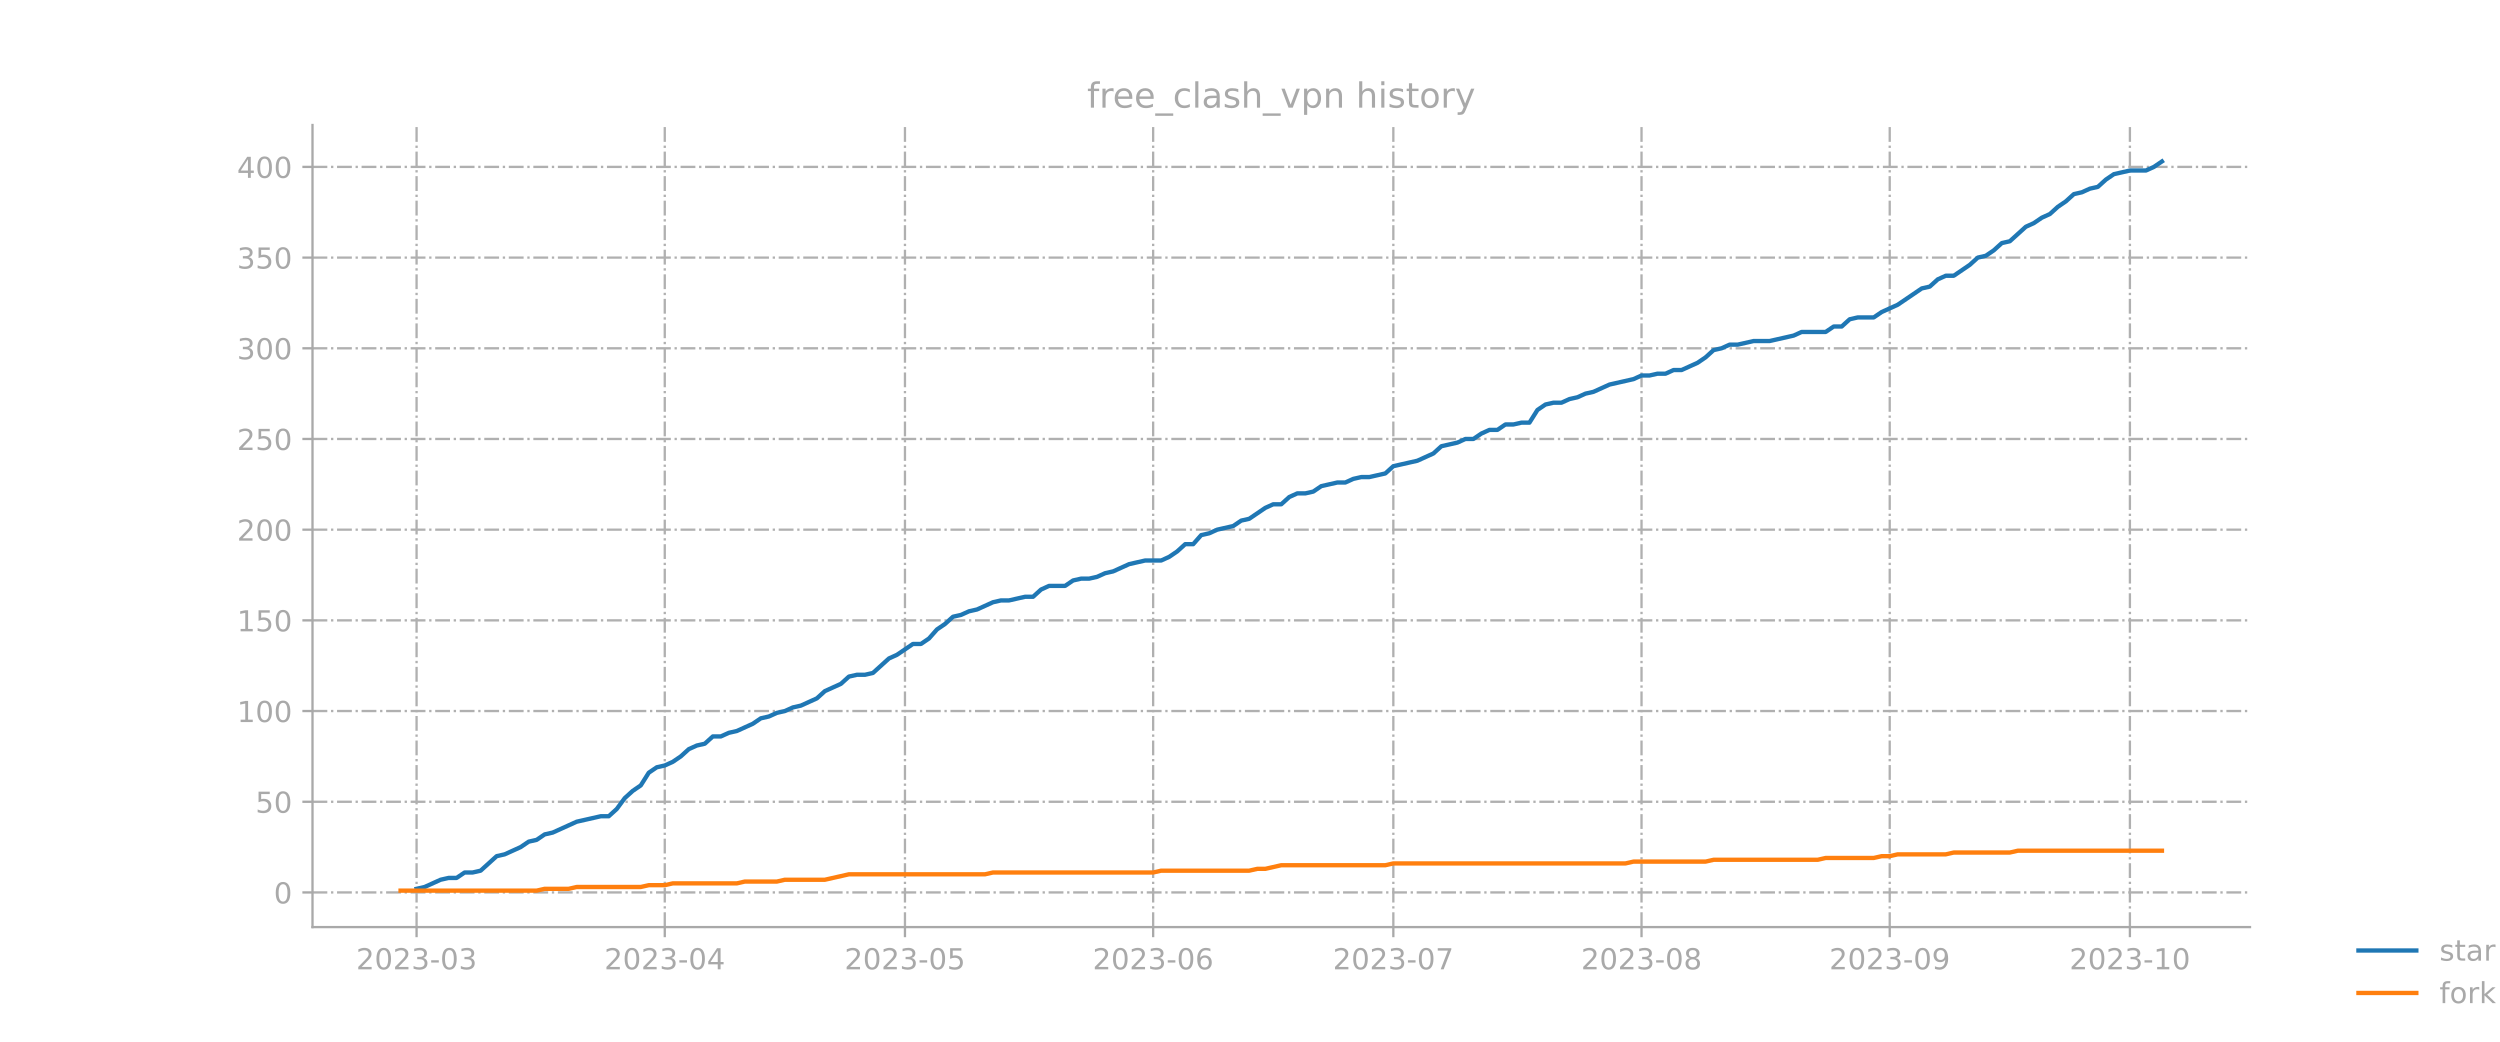
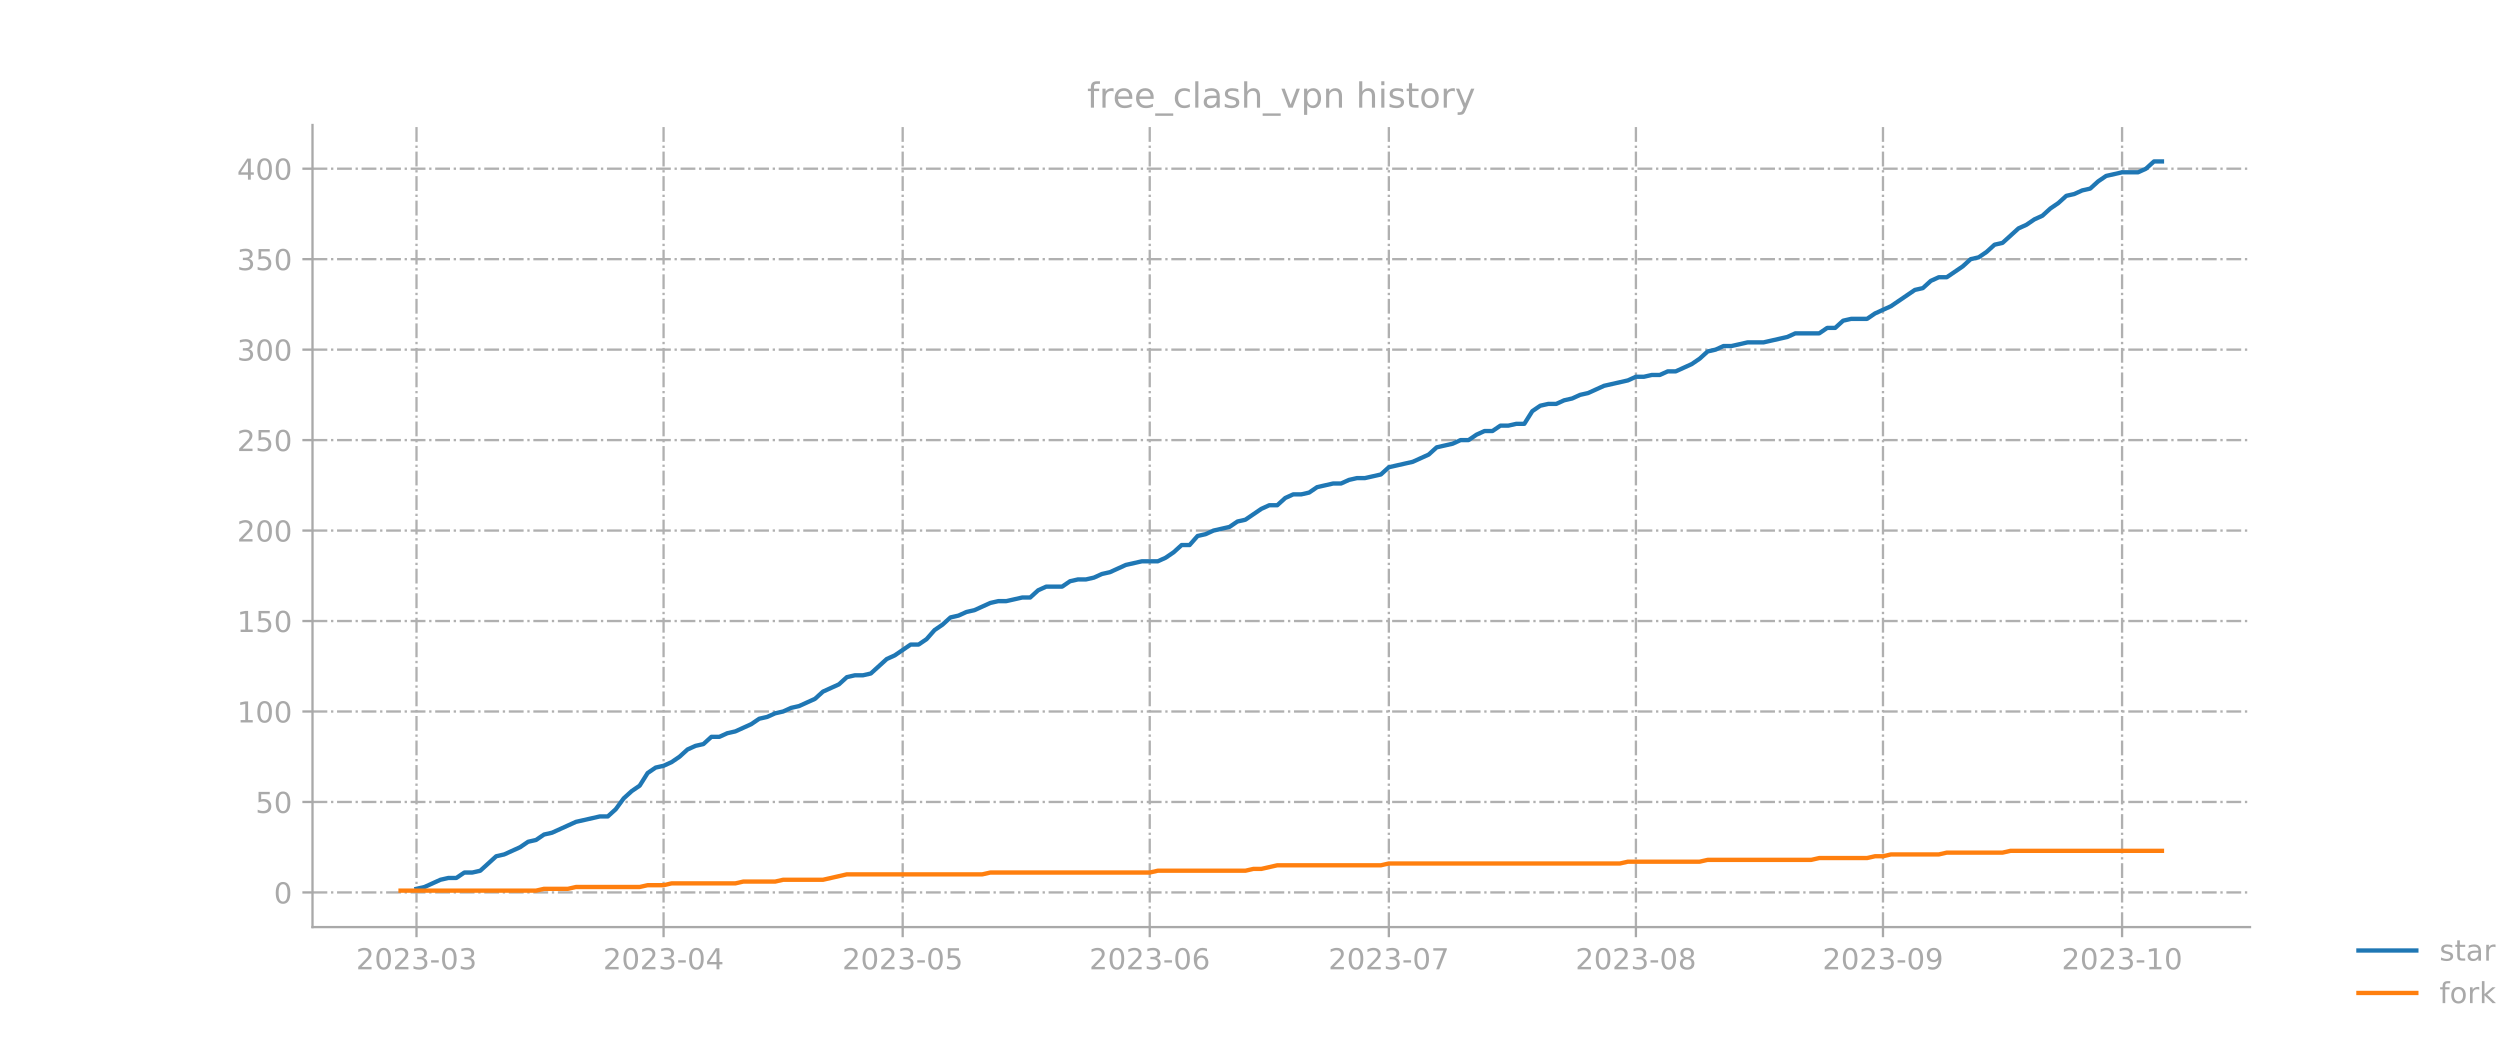
<svg xmlns="http://www.w3.org/2000/svg" xmlns:xlink="http://www.w3.org/1999/xlink" width="864pt" height="360pt" viewBox="0 0 864 360" version="1.1">
  <defs>
    <style type="text/css">*{stroke-linejoin: round; stroke-linecap: butt}</style>
  </defs>
  <g id="figure_1">
    <g id="patch_1">
      <path d="M 0 360  L 864 360  L 864 0  L 0 0  L 0 360  z " style="fill: none; opacity: 0" />
    </g>
    <g id="axes_1">
      <g id="patch_2">
        <path d="M 108 320.4  L 777.6 320.4  L 777.6 43.2  L 108 43.2  L 108 320.4  z " style="fill: none; opacity: 0" />
      </g>
      <g id="matplotlib.axis_1">
        <g id="xtick_1">
          <g id="line2d_1">
-             <path d="M 143.97 320.4  L 143.97 43.2  " clip-path="url(#p28485746d0)" style="fill: none; stroke-dasharray: 5.12,1.28,0.8,1.28; stroke-dashoffset: 0; stroke: #b0b0b0; stroke-width: 0.8" />
+             <path d="M 143.945 320.4  L 143.945 43.2  " clip-path="url(#p0813e26041)" style="fill: none; stroke-dasharray: 5.12,1.28,0.8,1.28; stroke-dashoffset: 0; stroke: #b0b0b0; stroke-width: 0.8" />
          </g>
          <g id="line2d_2">
            <defs>
-               <path id="m69298d1365" d="M 0 0  L 0 3.5  " style="stroke: #a9a9a9; stroke-width: 0.8" />
+               <path id="m61a47926e4" d="M 0 0  L 0 3.5  " style="stroke: #a9a9a9; stroke-width: 0.8" />
            </defs>
            <g>
-               <use xlink:href="#m69298d1365" x="143.97" y="320.4" style="fill: #a9a9a9; stroke: #a9a9a9; stroke-width: 0.8" />
+               <use xlink:href="#m61a47926e4" x="143.945" y="320.4" style="fill: #a9a9a9; stroke: #a9a9a9; stroke-width: 0.8" />
            </g>
          </g>
          <g id="text_1">
-             <g style="fill: #a9a9a9" transform="translate(123.0788 334.9984) scale(0.1 -0.1)">
+             <g style="fill: #a9a9a9" transform="translate(123.0538 334.9984) scale(0.1 -0.1)">
              <defs>
                <path id="DejaVuSans-32" d="M 1228 531  L 3431 531  L 3431 0  L 469 0  L 469 531  Q 828 903 1448 1529  Q 2069 2156 2228 2338  Q 2531 2678 2651 2914  Q 2772 3150 2772 3378  Q 2772 3750 2511 3984  Q 2250 4219 1831 4219  Q 1534 4219 1204 4116  Q 875 4013 500 3803  L 500 4441  Q 881 4594 1212 4672  Q 1544 4750 1819 4750  Q 2544 4750 2975 4387  Q 3406 4025 3406 3419  Q 3406 3131 3298 2873  Q 3191 2616 2906 2266  Q 2828 2175 2409 1742  Q 1991 1309 1228 531  z " transform="scale(0.015625)" />
                <path id="DejaVuSans-30" d="M 2034 4250  Q 1547 4250 1301 3770  Q 1056 3291 1056 2328  Q 1056 1369 1301 889  Q 1547 409 2034 409  Q 2525 409 2770 889  Q 3016 1369 3016 2328  Q 3016 3291 2770 3770  Q 2525 4250 2034 4250  z M 2034 4750  Q 2819 4750 3233 4129  Q 3647 3509 3647 2328  Q 3647 1150 3233 529  Q 2819 -91 2034 -91  Q 1250 -91 836 529  Q 422 1150 422 2328  Q 422 3509 836 4129  Q 1250 4750 2034 4750  z " transform="scale(0.015625)" />
                <path id="DejaVuSans-33" d="M 2597 2516  Q 3050 2419 3304 2112  Q 3559 1806 3559 1356  Q 3559 666 3084 287  Q 2609 -91 1734 -91  Q 1441 -91 1130 -33  Q 819 25 488 141  L 488 750  Q 750 597 1062 519  Q 1375 441 1716 441  Q 2309 441 2620 675  Q 2931 909 2931 1356  Q 2931 1769 2642 2001  Q 2353 2234 1838 2234  L 1294 2234  L 1294 2753  L 1863 2753  Q 2328 2753 2575 2939  Q 2822 3125 2822 3475  Q 2822 3834 2567 4026  Q 2313 4219 1838 4219  Q 1578 4219 1281 4162  Q 984 4106 628 3988  L 628 4550  Q 988 4650 1302 4700  Q 1616 4750 1894 4750  Q 2613 4750 3031 4423  Q 3450 4097 3450 3541  Q 3450 3153 3228 2886  Q 3006 2619 2597 2516  z " transform="scale(0.015625)" />
                <path id="DejaVuSans-2d" d="M 313 2009  L 1997 2009  L 1997 1497  L 313 1497  L 313 2009  z " transform="scale(0.015625)" />
              </defs>
              <use xlink:href="#DejaVuSans-32" />
              <use xlink:href="#DejaVuSans-30" x="63.623" />
              <use xlink:href="#DejaVuSans-32" x="127.246" />
              <use xlink:href="#DejaVuSans-33" x="190.869" />
              <use xlink:href="#DejaVuSans-2d" x="254.492" />
              <use xlink:href="#DejaVuSans-30" x="290.576" />
              <use xlink:href="#DejaVuSans-33" x="354.199" />
            </g>
          </g>
        </g>
        <g id="xtick_2">
          <g id="line2d_3">
-             <path d="M 229.745 320.4  L 229.745 43.2  " clip-path="url(#p28485746d0)" style="fill: none; stroke-dasharray: 5.12,1.28,0.8,1.28; stroke-dashoffset: 0; stroke: #b0b0b0; stroke-width: 0.8" />
+             <path d="M 229.332 320.4  L 229.332 43.2  " clip-path="url(#p0813e26041)" style="fill: none; stroke-dasharray: 5.12,1.28,0.8,1.28; stroke-dashoffset: 0; stroke: #b0b0b0; stroke-width: 0.8" />
          </g>
          <g id="line2d_4">
            <g>
-               <use xlink:href="#m69298d1365" x="229.745" y="320.4" style="fill: #a9a9a9; stroke: #a9a9a9; stroke-width: 0.8" />
+               <use xlink:href="#m61a47926e4" x="229.332" y="320.4" style="fill: #a9a9a9; stroke: #a9a9a9; stroke-width: 0.8" />
            </g>
          </g>
          <g id="text_2">
-             <g style="fill: #a9a9a9" transform="translate(208.854 334.9984) scale(0.1 -0.1)">
+             <g style="fill: #a9a9a9" transform="translate(208.4409 334.9984) scale(0.1 -0.1)">
              <defs>
                <path id="DejaVuSans-34" d="M 2419 4116  L 825 1625  L 2419 1625  L 2419 4116  z M 2253 4666  L 3047 4666  L 3047 1625  L 3713 1625  L 3713 1100  L 3047 1100  L 3047 0  L 2419 0  L 2419 1100  L 313 1100  L 313 1709  L 2253 4666  z " transform="scale(0.015625)" />
              </defs>
              <use xlink:href="#DejaVuSans-32" />
              <use xlink:href="#DejaVuSans-30" x="63.623" />
              <use xlink:href="#DejaVuSans-32" x="127.246" />
              <use xlink:href="#DejaVuSans-33" x="190.869" />
              <use xlink:href="#DejaVuSans-2d" x="254.492" />
              <use xlink:href="#DejaVuSans-30" x="290.576" />
              <use xlink:href="#DejaVuSans-34" x="354.199" />
            </g>
          </g>
        </g>
        <g id="xtick_3">
          <g id="line2d_5">
-             <path d="M 312.754 320.4  L 312.754 43.2  " clip-path="url(#p28485746d0)" style="fill: none; stroke-dasharray: 5.12,1.28,0.8,1.28; stroke-dashoffset: 0; stroke: #b0b0b0; stroke-width: 0.8" />
+             <path d="M 311.965 320.4  L 311.965 43.2  " clip-path="url(#p0813e26041)" style="fill: none; stroke-dasharray: 5.12,1.28,0.8,1.28; stroke-dashoffset: 0; stroke: #b0b0b0; stroke-width: 0.8" />
          </g>
          <g id="line2d_6">
            <g>
-               <use xlink:href="#m69298d1365" x="312.754" y="320.4" style="fill: #a9a9a9; stroke: #a9a9a9; stroke-width: 0.8" />
+               <use xlink:href="#m61a47926e4" x="311.965" y="320.4" style="fill: #a9a9a9; stroke: #a9a9a9; stroke-width: 0.8" />
            </g>
          </g>
          <g id="text_3">
-             <g style="fill: #a9a9a9" transform="translate(291.8623 334.9984) scale(0.1 -0.1)">
+             <g style="fill: #a9a9a9" transform="translate(291.0735 334.9984) scale(0.1 -0.1)">
              <defs>
                <path id="DejaVuSans-35" d="M 691 4666  L 3169 4666  L 3169 4134  L 1269 4134  L 1269 2991  Q 1406 3038 1543 3061  Q 1681 3084 1819 3084  Q 2600 3084 3056 2656  Q 3513 2228 3513 1497  Q 3513 744 3044 326  Q 2575 -91 1722 -91  Q 1428 -91 1123 -41  Q 819 9 494 109  L 494 744  Q 775 591 1075 516  Q 1375 441 1709 441  Q 2250 441 2565 725  Q 2881 1009 2881 1497  Q 2881 1984 2565 2268  Q 2250 2553 1709 2553  Q 1456 2553 1204 2497  Q 953 2441 691 2322  L 691 4666  z " transform="scale(0.015625)" />
              </defs>
              <use xlink:href="#DejaVuSans-32" />
              <use xlink:href="#DejaVuSans-30" x="63.623" />
              <use xlink:href="#DejaVuSans-32" x="127.246" />
              <use xlink:href="#DejaVuSans-33" x="190.869" />
              <use xlink:href="#DejaVuSans-2d" x="254.492" />
              <use xlink:href="#DejaVuSans-30" x="290.576" />
              <use xlink:href="#DejaVuSans-35" x="354.199" />
            </g>
          </g>
        </g>
        <g id="xtick_4">
          <g id="line2d_7">
-             <path d="M 398.529 320.4  L 398.529 43.2  " clip-path="url(#p28485746d0)" style="fill: none; stroke-dasharray: 5.12,1.28,0.8,1.28; stroke-dashoffset: 0; stroke: #b0b0b0; stroke-width: 0.8" />
+             <path d="M 397.352 320.4  L 397.352 43.2  " clip-path="url(#p0813e26041)" style="fill: none; stroke-dasharray: 5.12,1.28,0.8,1.28; stroke-dashoffset: 0; stroke: #b0b0b0; stroke-width: 0.8" />
          </g>
          <g id="line2d_8">
            <g>
-               <use xlink:href="#m69298d1365" x="398.529" y="320.4" style="fill: #a9a9a9; stroke: #a9a9a9; stroke-width: 0.8" />
+               <use xlink:href="#m61a47926e4" x="397.352" y="320.4" style="fill: #a9a9a9; stroke: #a9a9a9; stroke-width: 0.8" />
            </g>
          </g>
          <g id="text_4">
-             <g style="fill: #a9a9a9" transform="translate(377.6375 334.9984) scale(0.1 -0.1)">
+             <g style="fill: #a9a9a9" transform="translate(376.4606 334.9984) scale(0.1 -0.1)">
              <defs>
                <path id="DejaVuSans-36" d="M 2113 2584  Q 1688 2584 1439 2293  Q 1191 2003 1191 1497  Q 1191 994 1439 701  Q 1688 409 2113 409  Q 2538 409 2786 701  Q 3034 994 3034 1497  Q 3034 2003 2786 2293  Q 2538 2584 2113 2584  z M 3366 4563  L 3366 3988  Q 3128 4100 2886 4159  Q 2644 4219 2406 4219  Q 1781 4219 1451 3797  Q 1122 3375 1075 2522  Q 1259 2794 1537 2939  Q 1816 3084 2150 3084  Q 2853 3084 3261 2657  Q 3669 2231 3669 1497  Q 3669 778 3244 343  Q 2819 -91 2113 -91  Q 1303 -91 875 529  Q 447 1150 447 2328  Q 447 3434 972 4092  Q 1497 4750 2381 4750  Q 2619 4750 2861 4703  Q 3103 4656 3366 4563  z " transform="scale(0.015625)" />
              </defs>
              <use xlink:href="#DejaVuSans-32" />
              <use xlink:href="#DejaVuSans-30" x="63.623" />
              <use xlink:href="#DejaVuSans-32" x="127.246" />
              <use xlink:href="#DejaVuSans-33" x="190.869" />
              <use xlink:href="#DejaVuSans-2d" x="254.492" />
              <use xlink:href="#DejaVuSans-30" x="290.576" />
              <use xlink:href="#DejaVuSans-36" x="354.199" />
            </g>
          </g>
        </g>
        <g id="xtick_5">
          <g id="line2d_9">
-             <path d="M 481.537 320.4  L 481.537 43.2  " clip-path="url(#p28485746d0)" style="fill: none; stroke-dasharray: 5.12,1.28,0.8,1.28; stroke-dashoffset: 0; stroke: #b0b0b0; stroke-width: 0.8" />
+             <path d="M 479.985 320.4  L 479.985 43.2  " clip-path="url(#p0813e26041)" style="fill: none; stroke-dasharray: 5.12,1.28,0.8,1.28; stroke-dashoffset: 0; stroke: #b0b0b0; stroke-width: 0.8" />
          </g>
          <g id="line2d_10">
            <g>
-               <use xlink:href="#m69298d1365" x="481.537" y="320.4" style="fill: #a9a9a9; stroke: #a9a9a9; stroke-width: 0.8" />
+               <use xlink:href="#m61a47926e4" x="479.985" y="320.4" style="fill: #a9a9a9; stroke: #a9a9a9; stroke-width: 0.8" />
            </g>
          </g>
          <g id="text_5">
-             <g style="fill: #a9a9a9" transform="translate(460.6458 334.9984) scale(0.1 -0.1)">
+             <g style="fill: #a9a9a9" transform="translate(459.0933 334.9984) scale(0.1 -0.1)">
              <defs>
                <path id="DejaVuSans-37" d="M 525 4666  L 3525 4666  L 3525 4397  L 1831 0  L 1172 0  L 2766 4134  L 525 4134  L 525 4666  z " transform="scale(0.015625)" />
              </defs>
              <use xlink:href="#DejaVuSans-32" />
              <use xlink:href="#DejaVuSans-30" x="63.623" />
              <use xlink:href="#DejaVuSans-32" x="127.246" />
              <use xlink:href="#DejaVuSans-33" x="190.869" />
              <use xlink:href="#DejaVuSans-2d" x="254.492" />
              <use xlink:href="#DejaVuSans-30" x="290.576" />
              <use xlink:href="#DejaVuSans-37" x="354.199" />
            </g>
          </g>
        </g>
        <g id="xtick_6">
          <g id="line2d_11">
-             <path d="M 567.312 320.4  L 567.312 43.2  " clip-path="url(#p28485746d0)" style="fill: none; stroke-dasharray: 5.12,1.28,0.8,1.28; stroke-dashoffset: 0; stroke: #b0b0b0; stroke-width: 0.8" />
+             <path d="M 565.372 320.4  L 565.372 43.2  " clip-path="url(#p0813e26041)" style="fill: none; stroke-dasharray: 5.12,1.28,0.8,1.28; stroke-dashoffset: 0; stroke: #b0b0b0; stroke-width: 0.8" />
          </g>
          <g id="line2d_12">
            <g>
-               <use xlink:href="#m69298d1365" x="567.312" y="320.4" style="fill: #a9a9a9; stroke: #a9a9a9; stroke-width: 0.8" />
+               <use xlink:href="#m61a47926e4" x="565.372" y="320.4" style="fill: #a9a9a9; stroke: #a9a9a9; stroke-width: 0.8" />
            </g>
          </g>
          <g id="text_6">
-             <g style="fill: #a9a9a9" transform="translate(546.421 334.9984) scale(0.1 -0.1)">
+             <g style="fill: #a9a9a9" transform="translate(544.4804 334.9984) scale(0.1 -0.1)">
              <defs>
                <path id="DejaVuSans-38" d="M 2034 2216  Q 1584 2216 1326 1975  Q 1069 1734 1069 1313  Q 1069 891 1326 650  Q 1584 409 2034 409  Q 2484 409 2743 651  Q 3003 894 3003 1313  Q 3003 1734 2745 1975  Q 2488 2216 2034 2216  z M 1403 2484  Q 997 2584 770 2862  Q 544 3141 544 3541  Q 544 4100 942 4425  Q 1341 4750 2034 4750  Q 2731 4750 3128 4425  Q 3525 4100 3525 3541  Q 3525 3141 3298 2862  Q 3072 2584 2669 2484  Q 3125 2378 3379 2068  Q 3634 1759 3634 1313  Q 3634 634 3220 271  Q 2806 -91 2034 -91  Q 1263 -91 848 271  Q 434 634 434 1313  Q 434 1759 690 2068  Q 947 2378 1403 2484  z M 1172 3481  Q 1172 3119 1398 2916  Q 1625 2713 2034 2713  Q 2441 2713 2670 2916  Q 2900 3119 2900 3481  Q 2900 3844 2670 4047  Q 2441 4250 2034 4250  Q 1625 4250 1398 4047  Q 1172 3844 1172 3481  z " transform="scale(0.015625)" />
              </defs>
              <use xlink:href="#DejaVuSans-32" />
              <use xlink:href="#DejaVuSans-30" x="63.623" />
              <use xlink:href="#DejaVuSans-32" x="127.246" />
              <use xlink:href="#DejaVuSans-33" x="190.869" />
              <use xlink:href="#DejaVuSans-2d" x="254.492" />
              <use xlink:href="#DejaVuSans-30" x="290.576" />
              <use xlink:href="#DejaVuSans-38" x="354.199" />
            </g>
          </g>
        </g>
        <g id="xtick_7">
          <g id="line2d_13">
-             <path d="M 653.088 320.4  L 653.088 43.2  " clip-path="url(#p28485746d0)" style="fill: none; stroke-dasharray: 5.12,1.28,0.8,1.28; stroke-dashoffset: 0; stroke: #b0b0b0; stroke-width: 0.8" />
+             <path d="M 650.759 320.4  L 650.759 43.2  " clip-path="url(#p0813e26041)" style="fill: none; stroke-dasharray: 5.12,1.28,0.8,1.28; stroke-dashoffset: 0; stroke: #b0b0b0; stroke-width: 0.8" />
          </g>
          <g id="line2d_14">
            <g>
-               <use xlink:href="#m69298d1365" x="653.088" y="320.4" style="fill: #a9a9a9; stroke: #a9a9a9; stroke-width: 0.8" />
+               <use xlink:href="#m61a47926e4" x="650.759" y="320.4" style="fill: #a9a9a9; stroke: #a9a9a9; stroke-width: 0.8" />
            </g>
          </g>
          <g id="text_7">
-             <g style="fill: #a9a9a9" transform="translate(632.1962 334.9984) scale(0.1 -0.1)">
+             <g style="fill: #a9a9a9" transform="translate(629.8675 334.9984) scale(0.1 -0.1)">
              <defs>
                <path id="DejaVuSans-39" d="M 703 97  L 703 672  Q 941 559 1184 500  Q 1428 441 1663 441  Q 2288 441 2617 861  Q 2947 1281 2994 2138  Q 2813 1869 2534 1725  Q 2256 1581 1919 1581  Q 1219 1581 811 2004  Q 403 2428 403 3163  Q 403 3881 828 4315  Q 1253 4750 1959 4750  Q 2769 4750 3195 4129  Q 3622 3509 3622 2328  Q 3622 1225 3098 567  Q 2575 -91 1691 -91  Q 1453 -91 1209 -44  Q 966 3 703 97  z M 1959 2075  Q 2384 2075 2632 2365  Q 2881 2656 2881 3163  Q 2881 3666 2632 3958  Q 2384 4250 1959 4250  Q 1534 4250 1286 3958  Q 1038 3666 1038 3163  Q 1038 2656 1286 2365  Q 1534 2075 1959 2075  z " transform="scale(0.015625)" />
              </defs>
              <use xlink:href="#DejaVuSans-32" />
              <use xlink:href="#DejaVuSans-30" x="63.623" />
              <use xlink:href="#DejaVuSans-32" x="127.246" />
              <use xlink:href="#DejaVuSans-33" x="190.869" />
              <use xlink:href="#DejaVuSans-2d" x="254.492" />
              <use xlink:href="#DejaVuSans-30" x="290.576" />
              <use xlink:href="#DejaVuSans-39" x="354.199" />
            </g>
          </g>
        </g>
        <g id="xtick_8">
          <g id="line2d_15">
-             <path d="M 736.096 320.4  L 736.096 43.2  " clip-path="url(#p28485746d0)" style="fill: none; stroke-dasharray: 5.12,1.28,0.8,1.28; stroke-dashoffset: 0; stroke: #b0b0b0; stroke-width: 0.8" />
+             <path d="M 733.392 320.4  L 733.392 43.2  " clip-path="url(#p0813e26041)" style="fill: none; stroke-dasharray: 5.12,1.28,0.8,1.28; stroke-dashoffset: 0; stroke: #b0b0b0; stroke-width: 0.8" />
          </g>
          <g id="line2d_16">
            <g>
-               <use xlink:href="#m69298d1365" x="736.096" y="320.4" style="fill: #a9a9a9; stroke: #a9a9a9; stroke-width: 0.8" />
+               <use xlink:href="#m61a47926e4" x="733.392" y="320.4" style="fill: #a9a9a9; stroke: #a9a9a9; stroke-width: 0.8" />
            </g>
          </g>
          <g id="text_8">
-             <g style="fill: #a9a9a9" transform="translate(715.2045 334.9984) scale(0.1 -0.1)">
+             <g style="fill: #a9a9a9" transform="translate(712.5001 334.9984) scale(0.1 -0.1)">
              <defs>
                <path id="DejaVuSans-31" d="M 794 531  L 1825 531  L 1825 4091  L 703 3866  L 703 4441  L 1819 4666  L 2450 4666  L 2450 531  L 3481 531  L 3481 0  L 794 0  L 794 531  z " transform="scale(0.015625)" />
              </defs>
              <use xlink:href="#DejaVuSans-32" />
              <use xlink:href="#DejaVuSans-30" x="63.623" />
              <use xlink:href="#DejaVuSans-32" x="127.246" />
              <use xlink:href="#DejaVuSans-33" x="190.869" />
              <use xlink:href="#DejaVuSans-2d" x="254.492" />
              <use xlink:href="#DejaVuSans-31" x="290.576" />
              <use xlink:href="#DejaVuSans-30" x="354.199" />
            </g>
          </g>
        </g>
      </g>
      <g id="matplotlib.axis_2">
        <g id="ytick_1">
          <g id="line2d_17">
-             <path d="M 108 308.427  L 777.6 308.427  " clip-path="url(#p28485746d0)" style="fill: none; stroke-dasharray: 5.12,1.28,0.8,1.28; stroke-dashoffset: 0; stroke: #b0b0b0; stroke-width: 0.8" />
+             <path d="M 108 308.425  L 777.6 308.425  " clip-path="url(#p0813e26041)" style="fill: none; stroke-dasharray: 5.12,1.28,0.8,1.28; stroke-dashoffset: 0; stroke: #b0b0b0; stroke-width: 0.8" />
          </g>
          <g id="line2d_18">
            <defs>
-               <path id="m34b64bef2e" d="M 0 0  L -3.5 0  " style="stroke: #a9a9a9; stroke-width: 0.8" />
+               <path id="m6d96661b6f" d="M 0 0  L -3.5 0  " style="stroke: #a9a9a9; stroke-width: 0.8" />
            </defs>
            <g>
-               <use xlink:href="#m34b64bef2e" x="108" y="308.427" style="fill: #a9a9a9; stroke: #a9a9a9; stroke-width: 0.8" />
+               <use xlink:href="#m6d96661b6f" x="108" y="308.425" style="fill: #a9a9a9; stroke: #a9a9a9; stroke-width: 0.8" />
            </g>
          </g>
          <g id="text_9">
-             <g style="fill: #a9a9a9" transform="translate(94.6375 312.2261) scale(0.1 -0.1)">
+             <g style="fill: #a9a9a9" transform="translate(94.6375 312.2245) scale(0.1 -0.1)">
              <use xlink:href="#DejaVuSans-30" />
            </g>
          </g>
        </g>
        <g id="ytick_2">
          <g id="line2d_19">
-             <path d="M 108 277.084  L 777.6 277.084  " clip-path="url(#p28485746d0)" style="fill: none; stroke-dasharray: 5.12,1.28,0.8,1.28; stroke-dashoffset: 0; stroke: #b0b0b0; stroke-width: 0.8" />
+             <path d="M 108 277.16  L 777.6 277.16  " clip-path="url(#p0813e26041)" style="fill: none; stroke-dasharray: 5.12,1.28,0.8,1.28; stroke-dashoffset: 0; stroke: #b0b0b0; stroke-width: 0.8" />
          </g>
          <g id="line2d_20">
            <g>
-               <use xlink:href="#m34b64bef2e" x="108" y="277.084" style="fill: #a9a9a9; stroke: #a9a9a9; stroke-width: 0.8" />
+               <use xlink:href="#m6d96661b6f" x="108" y="277.16" style="fill: #a9a9a9; stroke: #a9a9a9; stroke-width: 0.8" />
            </g>
          </g>
          <g id="text_10">
-             <g style="fill: #a9a9a9" transform="translate(88.275 280.8828) scale(0.1 -0.1)">
+             <g style="fill: #a9a9a9" transform="translate(88.275 280.959) scale(0.1 -0.1)">
              <use xlink:href="#DejaVuSans-35" />
              <use xlink:href="#DejaVuSans-30" x="63.623" />
            </g>
          </g>
        </g>
        <g id="ytick_3">
          <g id="line2d_21">
-             <path d="M 108 245.74  L 777.6 245.74  " clip-path="url(#p28485746d0)" style="fill: none; stroke-dasharray: 5.12,1.28,0.8,1.28; stroke-dashoffset: 0; stroke: #b0b0b0; stroke-width: 0.8" />
+             <path d="M 108 245.894  L 777.6 245.894  " clip-path="url(#p0813e26041)" style="fill: none; stroke-dasharray: 5.12,1.28,0.8,1.28; stroke-dashoffset: 0; stroke: #b0b0b0; stroke-width: 0.8" />
          </g>
          <g id="line2d_22">
            <g>
-               <use xlink:href="#m34b64bef2e" x="108" y="245.74" style="fill: #a9a9a9; stroke: #a9a9a9; stroke-width: 0.8" />
+               <use xlink:href="#m6d96661b6f" x="108" y="245.894" style="fill: #a9a9a9; stroke: #a9a9a9; stroke-width: 0.8" />
            </g>
          </g>
          <g id="text_11">
-             <g style="fill: #a9a9a9" transform="translate(81.9125 249.5395) scale(0.1 -0.1)">
+             <g style="fill: #a9a9a9" transform="translate(81.9125 249.6935) scale(0.1 -0.1)">
              <use xlink:href="#DejaVuSans-31" />
              <use xlink:href="#DejaVuSans-30" x="63.623" />
              <use xlink:href="#DejaVuSans-30" x="127.246" />
            </g>
          </g>
        </g>
        <g id="ytick_4">
          <g id="line2d_23">
-             <path d="M 108 214.397  L 777.6 214.397  " clip-path="url(#p28485746d0)" style="fill: none; stroke-dasharray: 5.12,1.28,0.8,1.28; stroke-dashoffset: 0; stroke: #b0b0b0; stroke-width: 0.8" />
+             <path d="M 108 214.629  L 777.6 214.629  " clip-path="url(#p0813e26041)" style="fill: none; stroke-dasharray: 5.12,1.28,0.8,1.28; stroke-dashoffset: 0; stroke: #b0b0b0; stroke-width: 0.8" />
          </g>
          <g id="line2d_24">
            <g>
-               <use xlink:href="#m34b64bef2e" x="108" y="214.397" style="fill: #a9a9a9; stroke: #a9a9a9; stroke-width: 0.8" />
+               <use xlink:href="#m6d96661b6f" x="108" y="214.629" style="fill: #a9a9a9; stroke: #a9a9a9; stroke-width: 0.8" />
            </g>
          </g>
          <g id="text_12">
-             <g style="fill: #a9a9a9" transform="translate(81.9125 218.1962) scale(0.1 -0.1)">
+             <g style="fill: #a9a9a9" transform="translate(81.9125 218.428) scale(0.1 -0.1)">
              <use xlink:href="#DejaVuSans-31" />
              <use xlink:href="#DejaVuSans-35" x="63.623" />
              <use xlink:href="#DejaVuSans-30" x="127.246" />
            </g>
          </g>
        </g>
        <g id="ytick_5">
          <g id="line2d_25">
-             <path d="M 108 183.054  L 777.6 183.054  " clip-path="url(#p28485746d0)" style="fill: none; stroke-dasharray: 5.12,1.28,0.8,1.28; stroke-dashoffset: 0; stroke: #b0b0b0; stroke-width: 0.8" />
+             <path d="M 108 183.363  L 777.6 183.363  " clip-path="url(#p0813e26041)" style="fill: none; stroke-dasharray: 5.12,1.28,0.8,1.28; stroke-dashoffset: 0; stroke: #b0b0b0; stroke-width: 0.8" />
          </g>
          <g id="line2d_26">
            <g>
-               <use xlink:href="#m34b64bef2e" x="108" y="183.054" style="fill: #a9a9a9; stroke: #a9a9a9; stroke-width: 0.8" />
+               <use xlink:href="#m6d96661b6f" x="108" y="183.363" style="fill: #a9a9a9; stroke: #a9a9a9; stroke-width: 0.8" />
            </g>
          </g>
          <g id="text_13">
-             <g style="fill: #a9a9a9" transform="translate(81.9125 186.8529) scale(0.1 -0.1)">
+             <g style="fill: #a9a9a9" transform="translate(81.9125 187.1625) scale(0.1 -0.1)">
              <use xlink:href="#DejaVuSans-32" />
              <use xlink:href="#DejaVuSans-30" x="63.623" />
              <use xlink:href="#DejaVuSans-30" x="127.246" />
            </g>
          </g>
        </g>
        <g id="ytick_6">
          <g id="line2d_27">
-             <path d="M 108 151.71  L 777.6 151.71  " clip-path="url(#p28485746d0)" style="fill: none; stroke-dasharray: 5.12,1.28,0.8,1.28; stroke-dashoffset: 0; stroke: #b0b0b0; stroke-width: 0.8" />
+             <path d="M 108 152.098  L 777.6 152.098  " clip-path="url(#p0813e26041)" style="fill: none; stroke-dasharray: 5.12,1.28,0.8,1.28; stroke-dashoffset: 0; stroke: #b0b0b0; stroke-width: 0.8" />
          </g>
          <g id="line2d_28">
            <g>
-               <use xlink:href="#m34b64bef2e" x="108" y="151.71" style="fill: #a9a9a9; stroke: #a9a9a9; stroke-width: 0.8" />
+               <use xlink:href="#m6d96661b6f" x="108" y="152.098" style="fill: #a9a9a9; stroke: #a9a9a9; stroke-width: 0.8" />
            </g>
          </g>
          <g id="text_14">
-             <g style="fill: #a9a9a9" transform="translate(81.9125 155.5097) scale(0.1 -0.1)">
+             <g style="fill: #a9a9a9" transform="translate(81.9125 155.897) scale(0.1 -0.1)">
              <use xlink:href="#DejaVuSans-32" />
              <use xlink:href="#DejaVuSans-35" x="63.623" />
              <use xlink:href="#DejaVuSans-30" x="127.246" />
            </g>
          </g>
        </g>
        <g id="ytick_7">
          <g id="line2d_29">
-             <path d="M 108 120.367  L 777.6 120.367  " clip-path="url(#p28485746d0)" style="fill: none; stroke-dasharray: 5.12,1.28,0.8,1.28; stroke-dashoffset: 0; stroke: #b0b0b0; stroke-width: 0.8" />
+             <path d="M 108 120.832  L 777.6 120.832  " clip-path="url(#p0813e26041)" style="fill: none; stroke-dasharray: 5.12,1.28,0.8,1.28; stroke-dashoffset: 0; stroke: #b0b0b0; stroke-width: 0.8" />
          </g>
          <g id="line2d_30">
            <g>
-               <use xlink:href="#m34b64bef2e" x="108" y="120.367" style="fill: #a9a9a9; stroke: #a9a9a9; stroke-width: 0.8" />
+               <use xlink:href="#m6d96661b6f" x="108" y="120.832" style="fill: #a9a9a9; stroke: #a9a9a9; stroke-width: 0.8" />
            </g>
          </g>
          <g id="text_15">
-             <g style="fill: #a9a9a9" transform="translate(81.9125 124.1664) scale(0.1 -0.1)">
+             <g style="fill: #a9a9a9" transform="translate(81.9125 124.6315) scale(0.1 -0.1)">
              <use xlink:href="#DejaVuSans-33" />
              <use xlink:href="#DejaVuSans-30" x="63.623" />
              <use xlink:href="#DejaVuSans-30" x="127.246" />
            </g>
          </g>
        </g>
        <g id="ytick_8">
          <g id="line2d_31">
-             <path d="M 108 89.024  L 777.6 89.024  " clip-path="url(#p28485746d0)" style="fill: none; stroke-dasharray: 5.12,1.28,0.8,1.28; stroke-dashoffset: 0; stroke: #b0b0b0; stroke-width: 0.8" />
+             <path d="M 108 89.567  L 777.6 89.567  " clip-path="url(#p0813e26041)" style="fill: none; stroke-dasharray: 5.12,1.28,0.8,1.28; stroke-dashoffset: 0; stroke: #b0b0b0; stroke-width: 0.8" />
          </g>
          <g id="line2d_32">
            <g>
-               <use xlink:href="#m34b64bef2e" x="108" y="89.024" style="fill: #a9a9a9; stroke: #a9a9a9; stroke-width: 0.8" />
+               <use xlink:href="#m6d96661b6f" x="108" y="89.567" style="fill: #a9a9a9; stroke: #a9a9a9; stroke-width: 0.8" />
            </g>
          </g>
          <g id="text_16">
-             <g style="fill: #a9a9a9" transform="translate(81.9125 92.8231) scale(0.1 -0.1)">
+             <g style="fill: #a9a9a9" transform="translate(81.9125 93.36597) scale(0.1 -0.1)">
              <use xlink:href="#DejaVuSans-33" />
              <use xlink:href="#DejaVuSans-35" x="63.623" />
              <use xlink:href="#DejaVuSans-30" x="127.246" />
            </g>
          </g>
        </g>
        <g id="ytick_9">
          <g id="line2d_33">
-             <path d="M 108 57.681  L 777.6 57.681  " clip-path="url(#p28485746d0)" style="fill: none; stroke-dasharray: 5.12,1.28,0.8,1.28; stroke-dashoffset: 0; stroke: #b0b0b0; stroke-width: 0.8" />
+             <path d="M 108 58.301  L 777.6 58.301  " clip-path="url(#p0813e26041)" style="fill: none; stroke-dasharray: 5.12,1.28,0.8,1.28; stroke-dashoffset: 0; stroke: #b0b0b0; stroke-width: 0.8" />
          </g>
          <g id="line2d_34">
            <g>
-               <use xlink:href="#m34b64bef2e" x="108" y="57.681" style="fill: #a9a9a9; stroke: #a9a9a9; stroke-width: 0.8" />
+               <use xlink:href="#m6d96661b6f" x="108" y="58.301" style="fill: #a9a9a9; stroke: #a9a9a9; stroke-width: 0.8" />
            </g>
          </g>
          <g id="text_17">
-             <g style="fill: #a9a9a9" transform="translate(81.9125 61.47982) scale(0.1 -0.1)">
+             <g style="fill: #a9a9a9" transform="translate(81.9125 62.10046) scale(0.1 -0.1)">
              <use xlink:href="#DejaVuSans-34" />
              <use xlink:href="#DejaVuSans-30" x="63.623" />
              <use xlink:href="#DejaVuSans-30" x="127.246" />
            </g>
          </g>
        </g>
      </g>
      <g id="line2d_35">
-         <path d="M 143.97 307.173  L 146.737 306.546  L 152.271 304.039  L 155.038 303.412  L 157.805 303.412  L 160.572 301.531  L 163.339 301.531  L 166.106 300.904  L 171.64 295.89  L 174.407 295.263  L 179.94 292.755  L 182.707 290.875  L 185.474 290.248  L 188.241 288.367  L 191.008 287.74  L 199.309 283.979  L 207.61 282.099  L 210.377 282.099  L 213.144 279.591  L 215.911 275.83  L 218.678 273.322  L 221.445 271.442  L 224.212 267.054  L 226.979 265.173  L 229.745 264.546  L 232.512 263.293  L 235.279 261.412  L 238.046 258.904  L 240.813 257.651  L 243.58 257.024  L 246.347 254.516  L 249.114 254.516  L 251.881 253.263  L 254.648 252.636  L 260.182 250.128  L 262.949 248.248  L 265.716 247.621  L 268.483 246.367  L 271.25 245.74  L 274.017 244.487  L 276.783 243.86  L 282.317 241.352  L 285.084 238.845  L 290.618 236.337  L 293.385 233.83  L 296.152 233.203  L 298.919 233.203  L 301.686 232.576  L 307.22 227.561  L 309.987 226.307  L 315.521 222.546  L 318.288 222.546  L 321.055 220.666  L 323.821 217.531  L 326.588 215.651  L 329.355 213.143  L 332.122 212.516  L 334.889 211.263  L 337.656 210.636  L 343.19 208.128  L 345.957 207.501  L 348.724 207.501  L 354.258 206.248  L 357.025 206.248  L 359.792 203.74  L 362.559 202.487  L 368.093 202.487  L 370.86 200.606  L 373.626 199.979  L 376.393 199.979  L 379.16 199.352  L 381.927 198.099  L 384.694 197.472  L 390.228 194.964  L 395.762 193.71  L 401.296 193.71  L 404.063 192.457  L 406.83 190.576  L 409.597 188.069  L 412.364 188.069  L 415.131 184.934  L 417.898 184.307  L 420.664 183.054  L 426.198 181.8  L 428.965 179.919  L 431.732 179.293  L 437.266 175.531  L 440.033 174.278  L 442.8 174.278  L 445.567 171.77  L 448.334 170.516  L 451.101 170.516  L 453.868 169.89  L 456.635 168.009  L 462.169 166.755  L 464.936 166.755  L 467.702 165.501  L 470.469 164.875  L 473.236 164.875  L 478.77 163.621  L 481.537 161.113  L 489.838 159.233  L 495.372 156.725  L 498.139 154.218  L 503.673 152.964  L 506.44 151.71  L 509.207 151.71  L 511.974 149.83  L 514.74 148.576  L 517.507 148.576  L 520.274 146.696  L 523.041 146.696  L 525.808 146.069  L 528.575 146.069  L 531.342 141.681  L 534.109 139.8  L 536.876 139.173  L 539.643 139.173  L 542.41 137.919  L 545.177 137.293  L 547.944 136.039  L 550.711 135.412  L 556.245 132.904  L 564.545 131.024  L 567.312 129.77  L 570.079 129.77  L 572.846 129.143  L 575.613 129.143  L 578.38 127.89  L 581.147 127.89  L 586.681 125.382  L 589.448 123.501  L 592.215 120.994  L 594.982 120.367  L 597.749 119.113  L 600.516 119.113  L 606.05 117.86  L 611.583 117.86  L 619.884 115.979  L 622.651 114.725  L 630.952 114.725  L 633.719 112.845  L 636.486 112.845  L 639.253 110.337  L 642.02 109.71  L 647.554 109.71  L 650.321 107.83  L 655.855 105.322  L 664.155 99.681  L 666.922 99.054  L 669.689 96.546  L 672.456 95.293  L 675.223 95.293  L 680.757 91.531  L 683.524 89.024  L 686.291 88.397  L 689.058 86.516  L 691.825 84.009  L 694.592 83.382  L 700.126 78.367  L 702.893 77.113  L 705.66 75.233  L 708.426 73.979  L 711.193 71.472  L 713.96 69.591  L 716.727 67.084  L 719.494 66.457  L 722.261 65.203  L 725.028 64.576  L 727.795 62.069  L 730.562 60.188  L 736.096 58.934  L 741.63 58.934  L 744.397 57.681  L 747.164 55.8  L 747.164 55.8  " clip-path="url(#p28485746d0)" style="fill: none; stroke: #1f77b4; stroke-width: 1.5; stroke-linecap: square" />
+         <path d="M 143.945 307.175  L 146.7 306.549  L 152.208 304.048  L 154.963 303.423  L 157.717 303.423  L 160.472 301.547  L 163.226 301.547  L 165.981 300.922  L 171.489 295.919  L 174.244 295.294  L 179.753 292.793  L 182.507 290.917  L 185.262 290.291  L 188.016 288.415  L 190.77 287.79  L 199.034 284.038  L 207.297 282.162  L 210.051 282.162  L 212.806 279.661  L 215.56 275.909  L 218.315 273.408  L 221.069 271.532  L 223.823 267.155  L 226.578 265.279  L 229.332 264.654  L 232.087 263.403  L 234.841 261.527  L 237.596 259.026  L 240.35 257.775  L 243.104 257.15  L 245.859 254.649  L 248.613 254.649  L 251.368 253.398  L 254.122 252.773  L 259.631 250.271  L 262.385 248.396  L 265.14 247.77  L 267.894 246.52  L 270.649 245.894  L 273.403 244.644  L 276.157 244.018  L 281.666 241.517  L 284.421 239.016  L 289.93 236.515  L 292.684 234.013  L 295.438 233.388  L 298.193 233.388  L 300.947 232.763  L 306.456 227.76  L 309.211 226.51  L 314.719 222.758  L 317.474 222.758  L 320.228 220.882  L 322.983 217.755  L 325.737 215.879  L 328.491 213.378  L 331.246 212.753  L 334 211.502  L 336.755 210.877  L 342.264 208.376  L 345.018 207.75  L 347.772 207.75  L 353.281 206.5  L 356.036 206.5  L 358.79 203.999  L 361.545 202.748  L 367.053 202.748  L 369.808 200.872  L 372.562 200.247  L 375.317 200.247  L 378.071 199.621  L 380.826 198.371  L 383.58 197.745  L 389.089 195.244  L 394.598 193.994  L 400.106 193.994  L 402.861 192.743  L 405.615 190.867  L 408.37 188.366  L 411.124 188.366  L 413.879 185.239  L 416.633 184.614  L 419.387 183.363  L 424.896 182.113  L 427.651 180.237  L 430.405 179.611  L 435.914 175.86  L 438.668 174.609  L 441.423 174.609  L 444.177 172.108  L 446.932 170.857  L 449.686 170.857  L 452.44 170.232  L 455.195 168.356  L 460.704 167.105  L 463.458 167.105  L 466.213 165.855  L 468.967 165.229  L 471.721 165.229  L 477.23 163.979  L 479.985 161.477  L 488.248 159.601  L 493.757 157.1  L 496.511 154.599  L 502.02 153.348  L 504.774 152.098  L 507.529 152.098  L 510.283 150.222  L 513.038 148.971  L 515.792 148.971  L 518.547 147.095  L 521.301 147.095  L 524.055 146.47  L 526.81 146.47  L 529.564 142.093  L 532.319 140.217  L 535.073 139.592  L 537.828 139.592  L 540.582 138.341  L 543.336 137.716  L 546.091 136.465  L 548.845 135.84  L 554.354 133.338  L 562.617 131.463  L 565.372 130.212  L 568.126 130.212  L 570.881 129.587  L 573.635 129.587  L 576.389 128.336  L 579.144 128.336  L 584.653 125.835  L 587.407 123.959  L 590.162 121.458  L 592.916 120.832  L 595.67 119.582  L 598.425 119.582  L 603.934 118.331  L 609.443 118.331  L 617.706 116.455  L 620.46 115.204  L 628.723 115.204  L 631.478 113.329  L 634.232 113.329  L 636.987 110.827  L 639.741 110.202  L 645.25 110.202  L 648.004 108.326  L 653.513 105.825  L 661.777 100.197  L 664.531 99.572  L 667.285 97.07  L 670.04 95.82  L 672.794 95.82  L 678.303 92.068  L 681.058 89.567  L 683.812 88.941  L 686.566 87.066  L 689.321 84.564  L 692.075 83.939  L 697.584 78.936  L 700.338 77.686  L 703.093 75.81  L 705.847 74.559  L 708.602 72.058  L 711.356 70.182  L 714.111 67.681  L 716.865 67.056  L 719.619 65.805  L 722.374 65.18  L 725.128 62.678  L 727.883 60.802  L 733.392 59.552  L 738.9 59.552  L 741.655 58.301  L 744.409 55.8  L 747.164 55.8  L 747.164 55.8  " clip-path="url(#p0813e26041)" style="fill: none; stroke: #1f77b4; stroke-width: 1.5; stroke-linecap: square" />
      </g>
      <g id="line2d_36">
-         <path d="M 138.436 307.8  L 185.474 307.8  L 188.241 307.173  L 196.542 307.173  L 199.309 306.546  L 221.445 306.546  L 224.212 305.919  L 229.745 305.919  L 232.512 305.293  L 254.648 305.293  L 257.415 304.666  L 268.483 304.666  L 271.25 304.039  L 285.084 304.039  L 293.385 302.158  L 340.423 302.158  L 343.19 301.531  L 398.529 301.531  L 401.296 300.904  L 431.732 300.904  L 434.499 300.278  L 437.266 300.278  L 442.8 299.024  L 478.77 299.024  L 481.537 298.397  L 561.779 298.397  L 564.545 297.77  L 589.448 297.77  L 592.215 297.143  L 628.185 297.143  L 630.952 296.516  L 647.554 296.516  L 650.321 295.89  L 653.088 295.89  L 655.855 295.263  L 672.456 295.263  L 675.223 294.636  L 694.592 294.636  L 697.359 294.009  L 747.164 294.009  L 747.164 294.009  " clip-path="url(#p28485746d0)" style="fill: none; stroke: #ff7f0e; stroke-width: 1.5; stroke-linecap: square" />
+         <path d="M 138.436 307.8  L 185.262 307.8  L 188.016 307.175  L 196.279 307.175  L 199.034 306.549  L 221.069 306.549  L 223.823 305.924  L 229.332 305.924  L 232.087 305.299  L 254.122 305.299  L 256.877 304.673  L 267.894 304.673  L 270.649 304.048  L 284.421 304.048  L 292.684 302.172  L 339.509 302.172  L 342.264 301.547  L 397.352 301.547  L 400.106 300.922  L 430.405 300.922  L 433.16 300.296  L 435.914 300.296  L 441.423 299.046  L 477.23 299.046  L 479.985 298.42  L 559.863 298.42  L 562.617 297.795  L 587.407 297.795  L 590.162 297.17  L 625.969 297.17  L 628.723 296.544  L 645.25 296.544  L 648.004 295.919  L 650.759 295.919  L 653.513 295.294  L 670.04 295.294  L 672.794 294.668  L 692.075 294.668  L 694.83 294.043  L 747.164 294.043  L 747.164 294.043  " clip-path="url(#p0813e26041)" style="fill: none; stroke: #ff7f0e; stroke-width: 1.5; stroke-linecap: square" />
      </g>
      <g id="patch_3">
        <path d="M 108 320.4  L 108 43.2  " style="fill: none; stroke: #a9a9a9; stroke-width: 0.8; stroke-linejoin: miter; stroke-linecap: square" />
      </g>
      <g id="patch_4">
        <path d="M 777.6 320.4  L 777.6 43.2  " style="fill: none" />
      </g>
      <g id="patch_5">
        <path d="M 108 320.4  L 777.6 320.4  " style="fill: none; stroke: #a9a9a9; stroke-width: 0.8; stroke-linejoin: miter; stroke-linecap: square" />
      </g>
      <g id="patch_6">
        <path d="M 108 43.2  L 777.6 43.2  " style="fill: none" />
      </g>
      <g id="text_18">
        <g style="fill: #a9a9a9" transform="translate(375.6956 37.2) scale(0.12 -0.12)">
          <defs>
            <path id="DejaVuSans-66" d="M 2375 4863  L 2375 4384  L 1825 4384  Q 1516 4384 1395 4259  Q 1275 4134 1275 3809  L 1275 3500  L 2222 3500  L 2222 3053  L 1275 3053  L 1275 0  L 697 0  L 697 3053  L 147 3053  L 147 3500  L 697 3500  L 697 3744  Q 697 4328 969 4595  Q 1241 4863 1831 4863  L 2375 4863  z " transform="scale(0.015625)" />
            <path id="DejaVuSans-72" d="M 2631 2963  Q 2534 3019 2420 3045  Q 2306 3072 2169 3072  Q 1681 3072 1420 2755  Q 1159 2438 1159 1844  L 1159 0  L 581 0  L 581 3500  L 1159 3500  L 1159 2956  Q 1341 3275 1631 3429  Q 1922 3584 2338 3584  Q 2397 3584 2469 3576  Q 2541 3569 2628 3553  L 2631 2963  z " transform="scale(0.015625)" />
            <path id="DejaVuSans-65" d="M 3597 1894  L 3597 1613  L 953 1613  Q 991 1019 1311 708  Q 1631 397 2203 397  Q 2534 397 2845 478  Q 3156 559 3463 722  L 3463 178  Q 3153 47 2828 -22  Q 2503 -91 2169 -91  Q 1331 -91 842 396  Q 353 884 353 1716  Q 353 2575 817 3079  Q 1281 3584 2069 3584  Q 2775 3584 3186 3129  Q 3597 2675 3597 1894  z M 3022 2063  Q 3016 2534 2758 2815  Q 2500 3097 2075 3097  Q 1594 3097 1305 2825  Q 1016 2553 972 2059  L 3022 2063  z " transform="scale(0.015625)" />
            <path id="DejaVuSans-5f" d="M 3263 -1063  L 3263 -1509  L -63 -1509  L -63 -1063  L 3263 -1063  z " transform="scale(0.015625)" />
            <path id="DejaVuSans-63" d="M 3122 3366  L 3122 2828  Q 2878 2963 2633 3030  Q 2388 3097 2138 3097  Q 1578 3097 1268 2742  Q 959 2388 959 1747  Q 959 1106 1268 751  Q 1578 397 2138 397  Q 2388 397 2633 464  Q 2878 531 3122 666  L 3122 134  Q 2881 22 2623 -34  Q 2366 -91 2075 -91  Q 1284 -91 818 406  Q 353 903 353 1747  Q 353 2603 823 3093  Q 1294 3584 2113 3584  Q 2378 3584 2631 3529  Q 2884 3475 3122 3366  z " transform="scale(0.015625)" />
            <path id="DejaVuSans-6c" d="M 603 4863  L 1178 4863  L 1178 0  L 603 0  L 603 4863  z " transform="scale(0.015625)" />
            <path id="DejaVuSans-61" d="M 2194 1759  Q 1497 1759 1228 1600  Q 959 1441 959 1056  Q 959 750 1161 570  Q 1363 391 1709 391  Q 2188 391 2477 730  Q 2766 1069 2766 1631  L 2766 1759  L 2194 1759  z M 3341 1997  L 3341 0  L 2766 0  L 2766 531  Q 2569 213 2275 61  Q 1981 -91 1556 -91  Q 1019 -91 701 211  Q 384 513 384 1019  Q 384 1609 779 1909  Q 1175 2209 1959 2209  L 2766 2209  L 2766 2266  Q 2766 2663 2505 2880  Q 2244 3097 1772 3097  Q 1472 3097 1187 3025  Q 903 2953 641 2809  L 641 3341  Q 956 3463 1253 3523  Q 1550 3584 1831 3584  Q 2591 3584 2966 3190  Q 3341 2797 3341 1997  z " transform="scale(0.015625)" />
            <path id="DejaVuSans-73" d="M 2834 3397  L 2834 2853  Q 2591 2978 2328 3040  Q 2066 3103 1784 3103  Q 1356 3103 1142 2972  Q 928 2841 928 2578  Q 928 2378 1081 2264  Q 1234 2150 1697 2047  L 1894 2003  Q 2506 1872 2764 1633  Q 3022 1394 3022 966  Q 3022 478 2636 193  Q 2250 -91 1575 -91  Q 1294 -91 989 -36  Q 684 19 347 128  L 347 722  Q 666 556 975 473  Q 1284 391 1588 391  Q 1994 391 2212 530  Q 2431 669 2431 922  Q 2431 1156 2273 1281  Q 2116 1406 1581 1522  L 1381 1569  Q 847 1681 609 1914  Q 372 2147 372 2553  Q 372 3047 722 3315  Q 1072 3584 1716 3584  Q 2034 3584 2315 3537  Q 2597 3491 2834 3397  z " transform="scale(0.015625)" />
            <path id="DejaVuSans-68" d="M 3513 2113  L 3513 0  L 2938 0  L 2938 2094  Q 2938 2591 2744 2837  Q 2550 3084 2163 3084  Q 1697 3084 1428 2787  Q 1159 2491 1159 1978  L 1159 0  L 581 0  L 581 4863  L 1159 4863  L 1159 2956  Q 1366 3272 1645 3428  Q 1925 3584 2291 3584  Q 2894 3584 3203 3211  Q 3513 2838 3513 2113  z " transform="scale(0.015625)" />
            <path id="DejaVuSans-76" d="M 191 3500  L 800 3500  L 1894 563  L 2988 3500  L 3597 3500  L 2284 0  L 1503 0  L 191 3500  z " transform="scale(0.015625)" />
            <path id="DejaVuSans-70" d="M 1159 525  L 1159 -1331  L 581 -1331  L 581 3500  L 1159 3500  L 1159 2969  Q 1341 3281 1617 3432  Q 1894 3584 2278 3584  Q 2916 3584 3314 3078  Q 3713 2572 3713 1747  Q 3713 922 3314 415  Q 2916 -91 2278 -91  Q 1894 -91 1617 61  Q 1341 213 1159 525  z M 3116 1747  Q 3116 2381 2855 2742  Q 2594 3103 2138 3103  Q 1681 3103 1420 2742  Q 1159 2381 1159 1747  Q 1159 1113 1420 752  Q 1681 391 2138 391  Q 2594 391 2855 752  Q 3116 1113 3116 1747  z " transform="scale(0.015625)" />
            <path id="DejaVuSans-6e" d="M 3513 2113  L 3513 0  L 2938 0  L 2938 2094  Q 2938 2591 2744 2837  Q 2550 3084 2163 3084  Q 1697 3084 1428 2787  Q 1159 2491 1159 1978  L 1159 0  L 581 0  L 581 3500  L 1159 3500  L 1159 2956  Q 1366 3272 1645 3428  Q 1925 3584 2291 3584  Q 2894 3584 3203 3211  Q 3513 2838 3513 2113  z " transform="scale(0.015625)" />
            <path id="DejaVuSans-20" transform="scale(0.015625)" />
            <path id="DejaVuSans-69" d="M 603 3500  L 1178 3500  L 1178 0  L 603 0  L 603 3500  z M 603 4863  L 1178 4863  L 1178 4134  L 603 4134  L 603 4863  z " transform="scale(0.015625)" />
            <path id="DejaVuSans-74" d="M 1172 4494  L 1172 3500  L 2356 3500  L 2356 3053  L 1172 3053  L 1172 1153  Q 1172 725 1289 603  Q 1406 481 1766 481  L 2356 481  L 2356 0  L 1766 0  Q 1100 0 847 248  Q 594 497 594 1153  L 594 3053  L 172 3053  L 172 3500  L 594 3500  L 594 4494  L 1172 4494  z " transform="scale(0.015625)" />
            <path id="DejaVuSans-6f" d="M 1959 3097  Q 1497 3097 1228 2736  Q 959 2375 959 1747  Q 959 1119 1226 758  Q 1494 397 1959 397  Q 2419 397 2687 759  Q 2956 1122 2956 1747  Q 2956 2369 2687 2733  Q 2419 3097 1959 3097  z M 1959 3584  Q 2709 3584 3137 3096  Q 3566 2609 3566 1747  Q 3566 888 3137 398  Q 2709 -91 1959 -91  Q 1206 -91 779 398  Q 353 888 353 1747  Q 353 2609 779 3096  Q 1206 3584 1959 3584  z " transform="scale(0.015625)" />
            <path id="DejaVuSans-79" d="M 2059 -325  Q 1816 -950 1584 -1140  Q 1353 -1331 966 -1331  L 506 -1331  L 506 -850  L 844 -850  Q 1081 -850 1212 -737  Q 1344 -625 1503 -206  L 1606 56  L 191 3500  L 800 3500  L 1894 763  L 2988 3500  L 3597 3500  L 2059 -325  z " transform="scale(0.015625)" />
          </defs>
          <use xlink:href="#DejaVuSans-66" />
          <use xlink:href="#DejaVuSans-72" x="35.205" />
          <use xlink:href="#DejaVuSans-65" x="74.068" />
          <use xlink:href="#DejaVuSans-65" x="135.592" />
          <use xlink:href="#DejaVuSans-5f" x="197.115" />
          <use xlink:href="#DejaVuSans-63" x="247.115" />
          <use xlink:href="#DejaVuSans-6c" x="302.096" />
          <use xlink:href="#DejaVuSans-61" x="329.879" />
          <use xlink:href="#DejaVuSans-73" x="391.158" />
          <use xlink:href="#DejaVuSans-68" x="443.258" />
          <use xlink:href="#DejaVuSans-5f" x="506.637" />
          <use xlink:href="#DejaVuSans-76" x="556.637" />
          <use xlink:href="#DejaVuSans-70" x="615.816" />
          <use xlink:href="#DejaVuSans-6e" x="679.293" />
          <use xlink:href="#DejaVuSans-20" x="742.672" />
          <use xlink:href="#DejaVuSans-68" x="774.459" />
          <use xlink:href="#DejaVuSans-69" x="837.838" />
          <use xlink:href="#DejaVuSans-73" x="865.621" />
          <use xlink:href="#DejaVuSans-74" x="917.721" />
          <use xlink:href="#DejaVuSans-6f" x="956.93" />
          <use xlink:href="#DejaVuSans-72" x="1018.111" />
          <use xlink:href="#DejaVuSans-79" x="1059.225" />
        </g>
      </g>
      <g id="legend_1">
        <g id="line2d_37">
          <path d="M 815.08 328.498  L 825.08 328.498  L 835.08 328.498  " style="fill: none; stroke: #1f77b4; stroke-width: 1.5; stroke-linecap: square" />
        </g>
        <g id="text_19">
          <g style="fill: #a9a9a9" transform="translate(843.08 331.9984) scale(0.1 -0.1)">
            <use xlink:href="#DejaVuSans-73" />
            <use xlink:href="#DejaVuSans-74" x="52.1" />
            <use xlink:href="#DejaVuSans-61" x="91.309" />
            <use xlink:href="#DejaVuSans-72" x="152.588" />
          </g>
        </g>
        <g id="line2d_38">
          <path d="M 815.08 343.177  L 825.08 343.177  L 835.08 343.177  " style="fill: none; stroke: #ff7f0e; stroke-width: 1.5; stroke-linecap: square" />
        </g>
        <g id="text_20">
          <g style="fill: #a9a9a9" transform="translate(843.08 346.6766) scale(0.1 -0.1)">
            <defs>
              <path id="DejaVuSans-6b" d="M 581 4863  L 1159 4863  L 1159 1991  L 2875 3500  L 3609 3500  L 1753 1863  L 3688 0  L 2938 0  L 1159 1709  L 1159 0  L 581 0  L 581 4863  z " transform="scale(0.015625)" />
            </defs>
            <use xlink:href="#DejaVuSans-66" />
            <use xlink:href="#DejaVuSans-6f" x="35.205" />
            <use xlink:href="#DejaVuSans-72" x="96.387" />
            <use xlink:href="#DejaVuSans-6b" x="137.5" />
          </g>
        </g>
      </g>
    </g>
  </g>
  <defs>
-     <clipPath id="p28485746d0">
+     <clipPath id="p0813e26041">
      <rect x="108" y="43.2" width="669.6" height="277.2" />
    </clipPath>
  </defs>
</svg>
